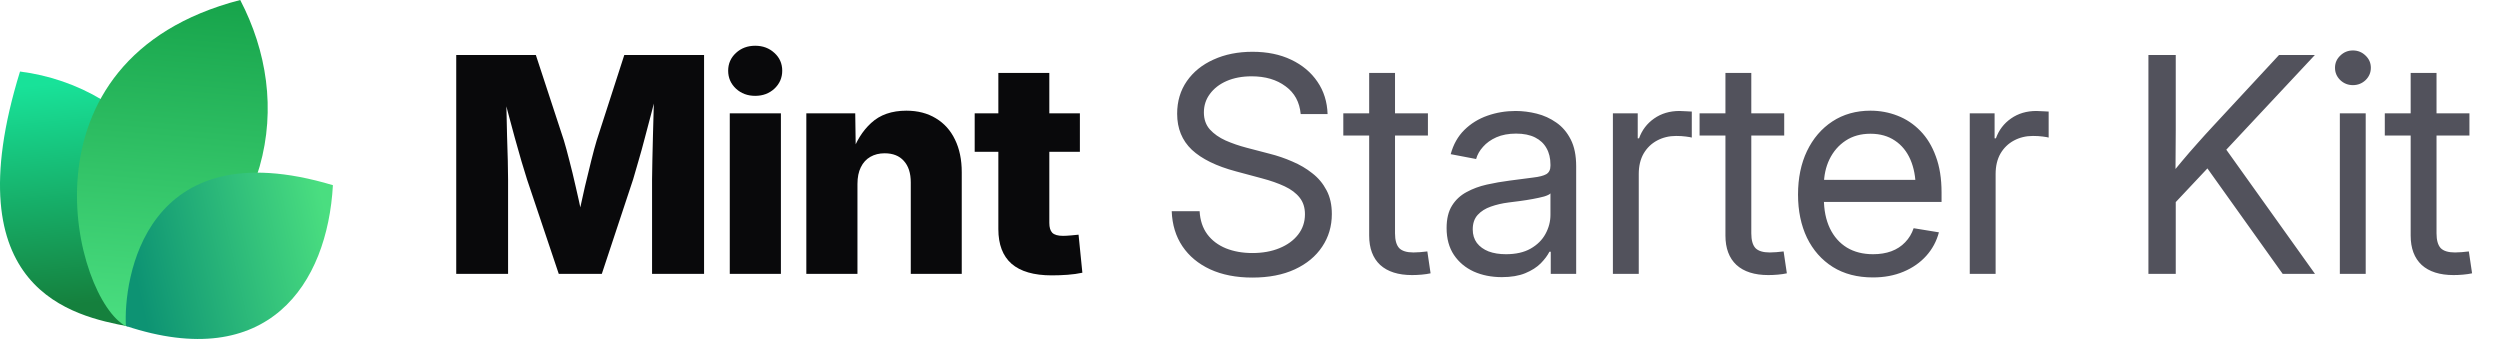
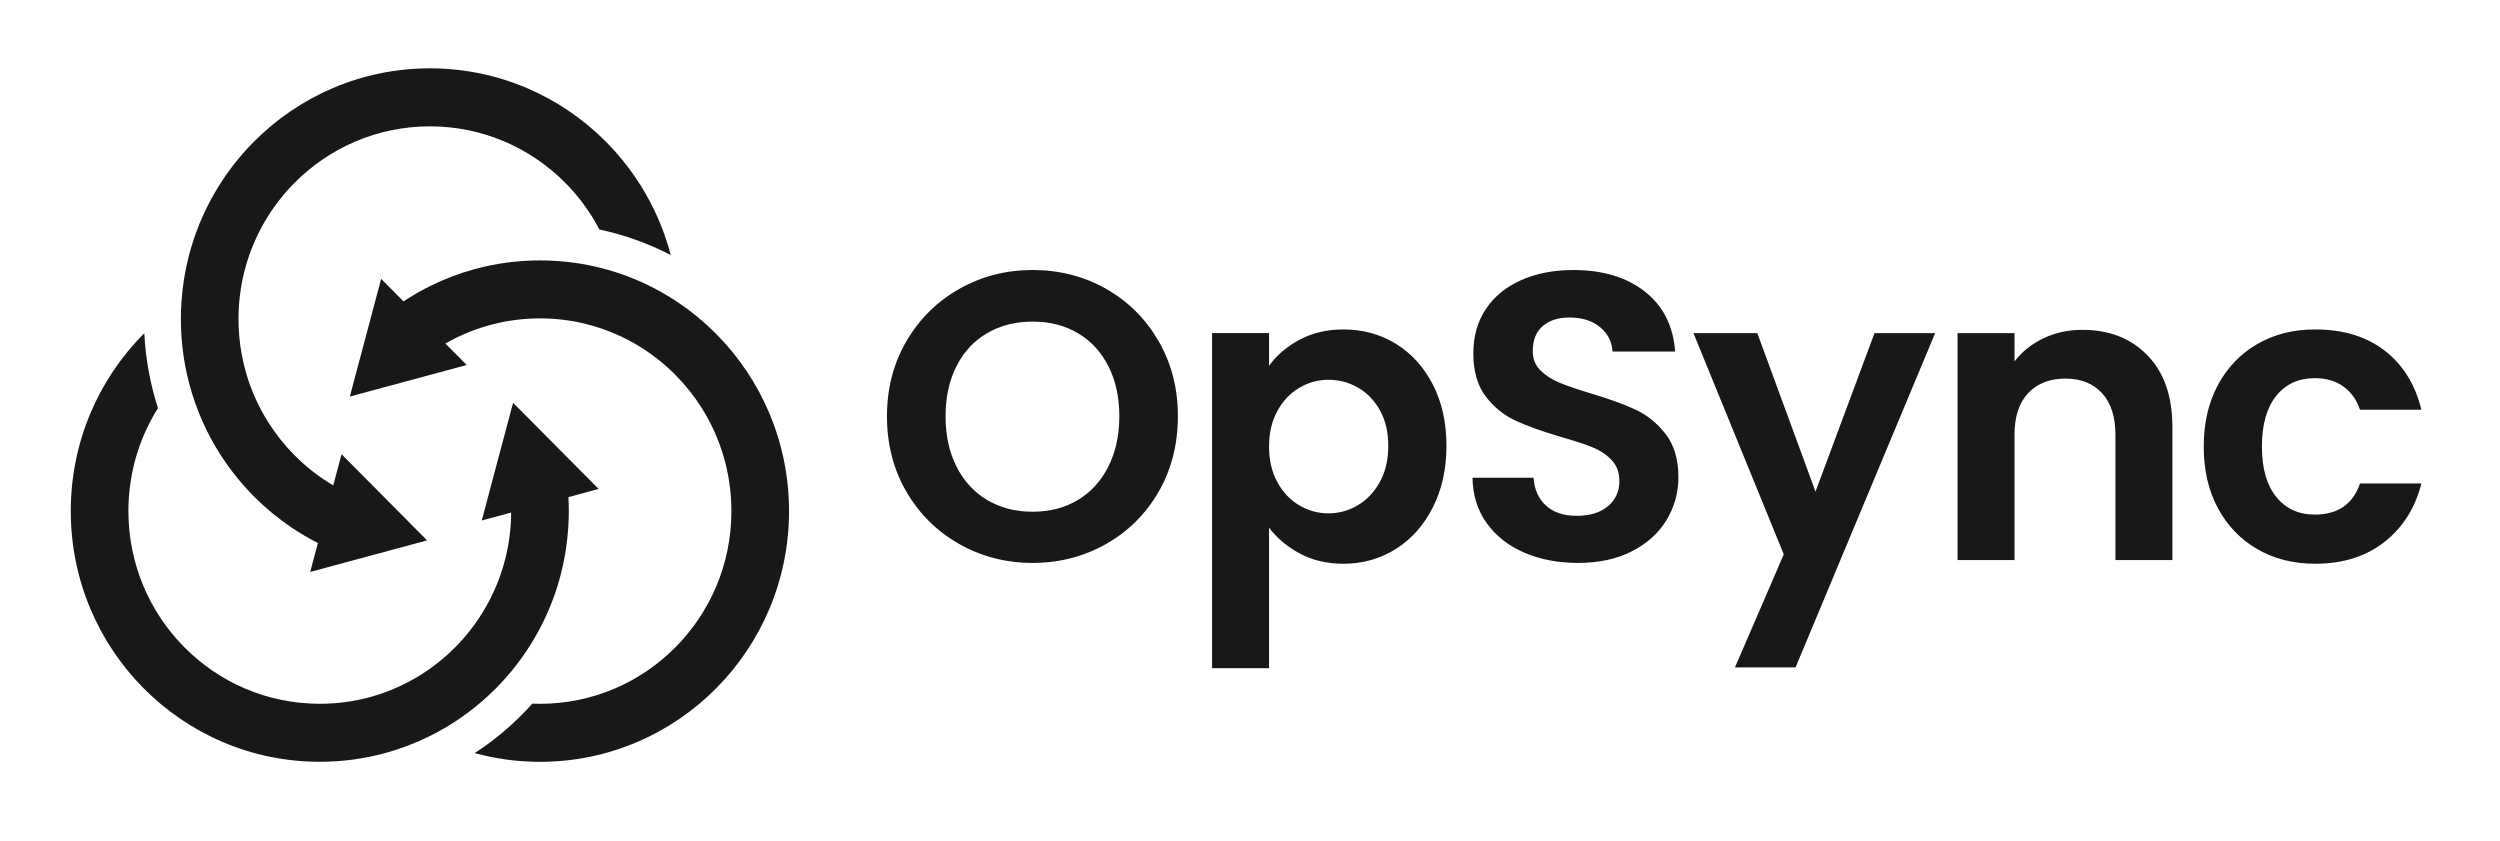
- <svg xmlns="http://www.w3.org/2000/svg" width="177" height="24" viewBox="0 0 177 24" fill="none">
-   <path d="M9.061 23.108C5.268 22.377 -3.391 20.627 1.417 5.064C9.634 6.099 16.973 14.064 9.061 23.108Z" fill="url(#paint0_linear_17557_2020)" />
-   <path d="M8.919 23.094C5.276 21.222 0.784 4.209 17.007 0C20.757 7.193 19.621 16.545 8.919 23.094Z" fill="url(#paint1_linear_17557_2020)" />
-   <path d="M8.914 23.079C8.735 19.882 10.159 9.085 23.57 13.111C23.181 20.123 18.984 26.418 8.914 23.079Z" fill="url(#paint2_linear_17557_2020)" />
-   <path d="M32.301 19.392V3.894H37.938L39.925 9.948C40.036 10.315 40.164 10.787 40.31 11.362C40.462 11.938 40.611 12.552 40.757 13.204C40.91 13.855 41.048 14.483 41.173 15.086C41.305 15.682 41.412 16.192 41.495 16.615H40.695C40.771 16.192 40.871 15.682 40.996 15.086C41.128 14.49 41.267 13.866 41.412 13.214C41.565 12.562 41.714 11.948 41.86 11.373C42.005 10.79 42.133 10.315 42.244 9.948L44.2 3.894H49.848V19.392H46.166V12.704C46.166 12.357 46.173 11.917 46.187 11.383C46.2 10.849 46.214 10.27 46.228 9.646C46.249 9.022 46.266 8.391 46.28 7.753C46.301 7.115 46.311 6.519 46.311 5.964H46.623C46.485 6.561 46.332 7.181 46.166 7.826C45.999 8.471 45.833 9.102 45.666 9.719C45.507 10.336 45.351 10.901 45.198 11.414C45.053 11.928 44.928 12.357 44.824 12.704L42.608 19.392H39.561L37.314 12.704C37.203 12.357 37.072 11.928 36.919 11.414C36.773 10.901 36.614 10.34 36.441 9.729C36.274 9.112 36.104 8.481 35.931 7.836C35.764 7.192 35.608 6.567 35.463 5.964H35.827C35.834 6.512 35.844 7.105 35.858 7.743C35.872 8.374 35.886 9.005 35.9 9.636C35.92 10.26 35.938 10.839 35.952 11.373C35.965 11.907 35.972 12.351 35.972 12.704V19.392H32.301ZM51.668 19.392V8.024H55.288V19.392H51.668ZM53.468 6.786C52.927 6.786 52.473 6.616 52.105 6.276C51.738 5.93 51.554 5.507 51.554 5.007C51.554 4.508 51.738 4.088 52.105 3.749C52.473 3.409 52.927 3.239 53.468 3.239C54.009 3.239 54.463 3.409 54.83 3.749C55.198 4.082 55.382 4.501 55.382 5.007C55.382 5.507 55.198 5.93 54.83 6.276C54.463 6.616 54.009 6.786 53.468 6.786ZM60.708 13.027V19.392H57.088V8.024H60.551L60.593 10.967H60.281C60.593 10.024 61.061 9.268 61.685 8.7C62.309 8.124 63.138 7.836 64.171 7.836C64.975 7.836 65.672 8.017 66.262 8.377C66.851 8.731 67.302 9.234 67.614 9.885C67.933 10.537 68.092 11.307 68.092 12.194V19.392H64.483V12.912C64.483 12.26 64.32 11.754 63.994 11.394C63.675 11.033 63.221 10.853 62.632 10.853C62.25 10.853 61.914 10.936 61.623 11.102C61.332 11.269 61.106 11.515 60.947 11.841C60.787 12.16 60.708 12.555 60.708 13.027ZM76.456 8.024V10.749H69.008V8.024H76.456ZM70.683 5.163H74.292V15.783C74.292 16.102 74.361 16.334 74.5 16.48C74.646 16.625 74.899 16.698 75.259 16.698C75.405 16.698 75.596 16.688 75.831 16.667C76.074 16.646 76.251 16.629 76.362 16.615L76.632 19.309C76.313 19.378 75.963 19.427 75.582 19.455C75.207 19.482 74.836 19.496 74.469 19.496C73.2 19.496 72.25 19.222 71.619 18.674C70.995 18.127 70.683 17.308 70.683 16.22V5.163Z" fill="#09090B" />
-   <path d="M88.667 19.652C87.523 19.652 86.528 19.458 85.682 19.07C84.843 18.681 84.188 18.137 83.716 17.437C83.245 16.736 82.992 15.908 82.957 14.951H84.933C84.968 15.596 85.148 16.14 85.474 16.584C85.8 17.021 86.24 17.354 86.795 17.582C87.35 17.804 87.974 17.915 88.667 17.915C89.388 17.915 90.026 17.801 90.581 17.572C91.143 17.343 91.583 17.024 91.902 16.615C92.228 16.199 92.391 15.717 92.391 15.169C92.391 14.698 92.266 14.306 92.017 13.994C91.767 13.675 91.413 13.408 90.956 13.193C90.498 12.978 89.954 12.787 89.323 12.621L87.502 12.132C86.123 11.765 85.082 11.255 84.382 10.603C83.689 9.944 83.342 9.095 83.342 8.055C83.342 7.174 83.571 6.404 84.028 5.746C84.486 5.087 85.117 4.577 85.921 4.217C86.726 3.849 87.645 3.666 88.678 3.666C89.718 3.666 90.63 3.853 91.413 4.227C92.204 4.602 92.824 5.122 93.275 5.787C93.726 6.446 93.965 7.209 93.993 8.076H92.089C92.013 7.23 91.656 6.574 91.018 6.11C90.387 5.638 89.586 5.403 88.615 5.403C87.95 5.403 87.36 5.513 86.847 5.735C86.341 5.957 85.946 6.262 85.661 6.651C85.377 7.032 85.235 7.469 85.235 7.961C85.235 8.447 85.377 8.849 85.661 9.168C85.946 9.48 86.317 9.74 86.774 9.948C87.232 10.149 87.724 10.319 88.251 10.457L89.884 10.884C90.439 11.023 90.977 11.206 91.496 11.435C92.023 11.657 92.495 11.934 92.911 12.267C93.334 12.593 93.67 12.995 93.92 13.474C94.17 13.945 94.294 14.504 94.294 15.149C94.294 16.015 94.066 16.788 93.608 17.468C93.157 18.148 92.512 18.681 91.673 19.07C90.834 19.458 89.832 19.652 88.667 19.652ZM101.097 8.024V9.594H95.106V8.024H101.097ZM96.937 5.163H98.767V16.521C98.767 17 98.865 17.347 99.059 17.562C99.26 17.77 99.6 17.874 100.078 17.874C100.21 17.874 100.366 17.867 100.546 17.853C100.733 17.832 100.903 17.815 101.056 17.801L101.285 19.351C101.097 19.392 100.886 19.423 100.65 19.444C100.414 19.465 100.189 19.475 99.974 19.475C98.996 19.475 98.244 19.236 97.717 18.758C97.197 18.272 96.937 17.579 96.937 16.677V5.163ZM106.33 19.621C105.595 19.621 104.932 19.489 104.343 19.226C103.754 18.955 103.285 18.564 102.939 18.05C102.592 17.53 102.419 16.896 102.419 16.147C102.419 15.495 102.547 14.965 102.804 14.556C103.06 14.146 103.403 13.828 103.833 13.599C104.263 13.363 104.742 13.186 105.269 13.068C105.796 12.95 106.333 12.857 106.881 12.787C107.574 12.69 108.132 12.617 108.555 12.569C108.978 12.52 109.287 12.441 109.481 12.33C109.675 12.212 109.772 12.014 109.772 11.737V11.654C109.772 11.203 109.679 10.815 109.492 10.489C109.311 10.163 109.041 9.91 108.68 9.729C108.32 9.549 107.872 9.459 107.338 9.459C106.805 9.459 106.34 9.546 105.945 9.719C105.556 9.892 105.241 10.118 104.998 10.395C104.755 10.665 104.593 10.953 104.509 11.258L102.71 10.915C102.897 10.222 103.22 9.65 103.677 9.199C104.135 8.748 104.679 8.412 105.31 8.19C105.941 7.968 106.607 7.857 107.307 7.857C107.8 7.857 108.295 7.92 108.795 8.044C109.301 8.169 109.765 8.381 110.188 8.679C110.611 8.97 110.951 9.369 111.208 9.875C111.464 10.374 111.593 11.005 111.593 11.768V19.392H109.793V17.822H109.7C109.568 18.085 109.363 18.359 109.086 18.643C108.809 18.921 108.444 19.153 107.994 19.34C107.543 19.527 106.988 19.621 106.33 19.621ZM106.621 17.998C107.321 17.998 107.904 17.867 108.368 17.603C108.84 17.333 109.19 16.986 109.419 16.563C109.654 16.133 109.772 15.682 109.772 15.211V13.692C109.703 13.769 109.554 13.841 109.325 13.911C109.096 13.973 108.829 14.032 108.524 14.088C108.226 14.143 107.921 14.192 107.609 14.233C107.304 14.275 107.033 14.309 106.798 14.337C106.354 14.393 105.938 14.49 105.549 14.628C105.168 14.76 104.86 14.954 104.624 15.211C104.388 15.467 104.27 15.811 104.27 16.241C104.27 16.615 104.367 16.934 104.561 17.198C104.762 17.461 105.04 17.662 105.393 17.801C105.747 17.933 106.156 17.998 106.621 17.998ZM114.193 19.392V8.024H115.951V9.792H116.045C116.253 9.209 116.61 8.741 117.116 8.388C117.622 8.034 118.219 7.857 118.905 7.857C119.058 7.857 119.217 7.864 119.384 7.878C119.55 7.885 119.682 7.892 119.779 7.899V9.74C119.716 9.719 119.578 9.695 119.363 9.667C119.155 9.639 118.922 9.625 118.666 9.625C118.174 9.625 117.726 9.733 117.324 9.948C116.922 10.163 116.603 10.471 116.367 10.874C116.138 11.276 116.024 11.758 116.024 12.319V19.392H114.193ZM126.322 8.024V9.594H120.33V8.024H126.322ZM122.161 5.163H123.992V16.521C123.992 17 124.089 17.347 124.283 17.562C124.484 17.77 124.824 17.874 125.302 17.874C125.434 17.874 125.59 17.867 125.77 17.853C125.958 17.832 126.127 17.815 126.28 17.801L126.509 19.351C126.322 19.392 126.11 19.423 125.874 19.444C125.639 19.465 125.413 19.475 125.198 19.475C124.221 19.475 123.468 19.236 122.941 18.758C122.421 18.272 122.161 17.579 122.161 16.677V5.163ZM132.604 19.642C131.502 19.642 130.555 19.396 129.765 18.903C128.974 18.404 128.364 17.714 127.934 16.834C127.511 15.946 127.3 14.927 127.3 13.775C127.3 12.611 127.511 11.584 127.934 10.697C128.364 9.802 128.964 9.102 129.734 8.596C130.51 8.089 131.408 7.836 132.428 7.836C133.1 7.836 133.738 7.954 134.341 8.19C134.952 8.426 135.489 8.783 135.954 9.261C136.425 9.74 136.793 10.343 137.056 11.071C137.327 11.792 137.462 12.645 137.462 13.63V14.296H128.433V12.735H136.463L135.631 13.297C135.631 12.541 135.506 11.876 135.257 11.3C135.007 10.725 134.643 10.277 134.165 9.958C133.686 9.632 133.107 9.469 132.428 9.469C131.748 9.469 131.162 9.632 130.67 9.958C130.177 10.284 129.796 10.725 129.526 11.279C129.262 11.827 129.13 12.441 129.13 13.12V14.046C129.13 14.864 129.273 15.572 129.557 16.168C129.841 16.757 130.243 17.211 130.763 17.53C131.283 17.842 131.901 17.998 132.615 17.998C133.093 17.998 133.523 17.929 133.905 17.79C134.293 17.645 134.619 17.433 134.882 17.156C135.153 16.879 135.354 16.546 135.486 16.157L137.275 16.449C137.108 17.08 136.81 17.634 136.38 18.113C135.95 18.591 135.413 18.966 134.768 19.236C134.123 19.507 133.402 19.642 132.604 19.642ZM139.459 19.392V8.024H141.217V9.792H141.311C141.519 9.209 141.876 8.741 142.382 8.388C142.888 8.034 143.485 7.857 144.171 7.857C144.324 7.857 144.483 7.864 144.649 7.878C144.816 7.885 144.948 7.892 145.045 7.899V9.74C144.982 9.719 144.844 9.695 144.629 9.667C144.421 9.639 144.188 9.625 143.932 9.625C143.439 9.625 142.992 9.733 142.59 9.948C142.188 10.163 141.869 10.471 141.633 10.874C141.404 11.276 141.29 11.758 141.29 12.319V19.392H139.459ZM153.429 14.961V12.715C153.783 12.257 154.136 11.82 154.49 11.404C154.844 10.981 155.204 10.565 155.572 10.156C155.939 9.74 156.314 9.327 156.695 8.918L161.355 3.894H163.893L157.277 10.967H157.184L153.429 14.961ZM152.108 19.392V3.894H154.043V9.241L154.022 12.559L154.043 13.505V19.392H152.108ZM161.615 19.392L155.967 11.477L157.173 9.969L163.903 19.392H161.615ZM165.661 19.392V8.024H167.492V19.392H165.661ZM166.587 6.027C166.24 6.027 165.942 5.909 165.692 5.673C165.443 5.43 165.318 5.139 165.318 4.799C165.318 4.459 165.443 4.172 165.692 3.936C165.942 3.693 166.24 3.572 166.587 3.572C166.934 3.572 167.232 3.693 167.482 3.936C167.731 4.172 167.856 4.459 167.856 4.799C167.856 5.139 167.731 5.43 167.482 5.673C167.232 5.909 166.934 6.027 166.587 6.027ZM174.836 8.024V9.594H168.844V8.024H174.836ZM170.675 5.163H172.506V16.521C172.506 17 172.603 17.347 172.797 17.562C172.998 17.77 173.338 17.874 173.816 17.874C173.948 17.874 174.104 17.867 174.284 17.853C174.472 17.832 174.641 17.815 174.794 17.801L175.023 19.351C174.836 19.392 174.624 19.423 174.388 19.444C174.153 19.465 173.927 19.475 173.712 19.475C172.735 19.475 171.982 19.236 171.455 18.758C170.935 18.272 170.675 17.579 170.675 16.677V5.163Z" fill="#52525C" />
-   <defs>
-     <linearGradient id="paint0_linear_17557_2020" x1="3.776" y1="5.916" x2="5.232" y2="21.559" gradientUnits="userSpaceOnUse">
-       <stop stop-color="#18E299" />
-       <stop offset="1" stop-color="#15803D" />
-     </linearGradient>
-     <linearGradient id="paint1_linear_17557_2020" x1="12.171" y1="-0.718" x2="10.19" y2="22.983" gradientUnits="userSpaceOnUse">
-       <stop stop-color="#16A34A" />
-       <stop offset="1" stop-color="#4ADE80" />
-     </linearGradient>
-     <linearGradient id="paint2_linear_17557_2020" x1="23.133" y1="15.353" x2="9.338" y2="18.52" gradientUnits="userSpaceOnUse">
-       <stop stop-color="#4ADE80" />
-       <stop offset="1" stop-color="#0D9373" />
-     </linearGradient>
-   </defs>
+ <svg xmlns="http://www.w3.org/2000/svg" width="119" height="40" viewBox="0 0 119 40" fill="none">
+   <path fill-rule="evenodd" clip-rule="evenodd" d="M17.106 17.168L16.652 18.875L19.434 18.125L22.216 17.374L21.201 16.352C21.833 15.99 22.505 15.706 23.204 15.505C23.9 15.306 24.616 15.191 25.339 15.163L25.705 15.155C26.431 15.155 27.138 15.241 27.816 15.403C28.416 15.546 28.992 15.749 29.539 16.005C30.465 16.438 31.312 17.025 32.045 17.741L32.147 17.843C32.623 18.322 33.046 18.853 33.407 19.427C34.299 20.845 34.815 22.527 34.815 24.329C34.815 26.862 33.795 29.155 32.146 30.815C30.498 32.474 28.22 33.501 25.704 33.501L25.338 33.494C25.179 33.672 25.015 33.847 24.845 34.017C24.162 34.706 23.407 35.32 22.594 35.847C23.586 36.118 24.628 36.263 25.704 36.263C28.977 36.263 31.941 34.927 34.086 32.767C36.231 30.607 37.558 27.624 37.558 24.329C37.558 21.033 36.231 18.05 34.086 15.89L34.056 15.861C33.516 15.32 32.925 14.833 32.292 14.406C30.8 13.4 29.101 12.75 27.322 12.505C26.793 12.433 26.253 12.395 25.704 12.395C24.628 12.395 23.586 12.539 22.594 12.81C21.86 13.01 21.146 13.282 20.463 13.622C20.029 13.838 19.609 14.08 19.207 14.346L18.143 13.274L17.491 15.725L17.398 16.075L17.107 17.169L17.106 17.168Z" fill="#18181B" />
+   <path fill-rule="evenodd" clip-rule="evenodd" d="M24.332 24.397C24.327 25.143 24.233 25.867 24.061 26.561C23.886 27.266 23.628 27.948 23.291 28.591C22.903 29.334 22.415 30.021 21.841 30.631L21.664 30.814C21.294 31.187 20.892 31.528 20.463 31.832C19.63 32.423 18.703 32.869 17.722 33.151C17.04 33.346 16.325 33.463 15.588 33.493L15.222 33.5C12.706 33.5 10.428 32.474 8.78 30.814C7.131 29.154 6.112 26.861 6.112 24.328C6.112 22.526 6.628 20.845 7.519 19.427C7.147 18.272 6.928 17.072 6.87 15.859L6.84 15.889C4.695 18.049 3.369 21.032 3.369 24.327C3.369 27.623 4.696 30.607 6.84 32.766C8.985 34.925 11.948 36.261 15.221 36.261C16.297 36.261 17.34 36.117 18.331 35.846C19.066 35.646 19.78 35.374 20.462 35.035C21.464 34.537 22.386 33.901 23.203 33.151C23.339 33.025 23.473 32.897 23.603 32.767C23.952 32.414 24.28 32.041 24.584 31.648C25.549 30.398 26.273 28.95 26.685 27.374C26.876 26.645 27 25.887 27.05 25.109C27.067 24.85 27.075 24.59 27.075 24.327C27.075 24.104 27.069 23.882 27.057 23.662L28.496 23.274L26.743 21.509L26.459 21.224L25.664 20.422L24.423 19.173L23.677 21.974L22.932 24.776L24.332 24.397Z" fill="#18181B" />
+   <path fill-rule="evenodd" clip-rule="evenodd" d="M15.862 23.105C15.229 22.731 14.646 22.284 14.123 21.773L14.021 21.672C13.544 21.192 13.122 20.661 12.761 20.087C12.315 19.378 11.969 18.612 11.73 17.808C11.559 17.229 11.443 16.625 11.388 16.005C11.364 15.735 11.353 15.462 11.353 15.187C11.353 14.417 11.447 13.669 11.624 12.954C11.802 12.24 12.062 11.56 12.394 10.924C12.822 10.104 13.37 9.355 14.021 8.701C15.669 7.041 17.947 6.014 20.463 6.014C22.979 6.014 25.257 7.041 26.905 8.701C27.555 9.355 28.104 10.105 28.532 10.924C29.715 11.176 30.856 11.585 31.927 12.14C31.386 10.069 30.305 8.218 28.845 6.749C26.699 4.588 23.736 3.253 20.463 3.253C17.19 3.253 14.226 4.588 12.081 6.749C10.622 8.218 9.541 10.069 8.999 12.14C8.805 12.882 8.683 13.64 8.635 14.406C8.618 14.664 8.61 14.924 8.61 15.187C8.61 16.064 8.704 16.919 8.882 17.741C9.028 18.415 9.23 19.068 9.485 19.694C10.086 21.177 10.975 22.51 12.082 23.625L12.112 23.655C12.651 24.194 13.242 24.681 13.876 25.109C14.278 25.38 14.697 25.627 15.132 25.848L14.765 27.224L17.031 26.612L17.548 26.473L18.585 26.193L20.33 25.722L18.294 23.672L16.257 21.621L15.863 23.104L15.862 23.105Z" fill="#18181B" />
+   <path d="M45.667 25.899C44.608 25.301 43.769 24.472 43.149 23.412C42.529 22.353 42.22 21.154 42.22 19.814C42.22 18.475 42.529 17.295 43.149 16.235C43.769 15.176 44.608 14.347 45.667 13.749C46.725 13.151 47.888 12.852 49.154 12.852C50.419 12.852 51.597 13.151 52.65 13.749C53.702 14.347 54.535 15.176 55.148 16.235C55.762 17.295 56.068 18.488 56.068 19.814C56.068 21.14 55.762 22.352 55.148 23.412C54.535 24.472 53.699 25.301 52.64 25.899C51.581 26.496 50.419 26.795 49.154 26.795C47.888 26.795 46.726 26.496 45.667 25.899ZM51.303 23.802C51.923 23.432 52.407 22.902 52.756 22.213C53.105 21.524 53.279 20.724 53.279 19.814C53.279 18.904 53.105 18.108 52.756 17.425C52.408 16.743 51.924 16.22 51.303 15.855C50.684 15.491 49.967 15.309 49.154 15.309C48.34 15.309 47.62 15.491 46.994 15.855C46.367 16.219 45.88 16.742 45.531 17.425C45.183 18.108 45.009 18.904 45.009 19.814C45.009 20.724 45.183 21.524 45.531 22.213C45.88 22.902 46.367 23.432 46.994 23.802C47.62 24.173 48.34 24.358 49.154 24.358C49.967 24.358 50.684 24.173 51.303 23.802ZM61.849 16.178C62.463 15.846 63.163 15.681 63.951 15.681C64.868 15.681 65.697 15.908 66.44 16.363C67.182 16.818 67.769 17.465 68.203 18.303C68.635 19.142 68.851 20.114 68.851 21.218C68.851 22.323 68.635 23.302 68.203 24.153C67.769 25.005 67.182 25.665 66.44 26.133C65.697 26.6 64.868 26.834 63.951 26.834C63.163 26.834 62.469 26.672 61.869 26.347C61.269 26.022 60.781 25.613 60.406 25.118V31.807H57.695V15.855H60.406V17.416C60.755 16.922 61.236 16.509 61.849 16.177V16.178ZM65.685 19.532C65.42 19.057 65.071 18.696 64.639 18.449C64.206 18.202 63.739 18.078 63.234 18.078C62.73 18.078 62.282 18.205 61.849 18.459C61.416 18.712 61.068 19.08 60.804 19.561C60.539 20.042 60.407 20.608 60.407 21.257C60.407 21.907 60.539 22.473 60.804 22.954C61.068 23.435 61.417 23.802 61.849 24.056C62.282 24.309 62.743 24.436 63.234 24.436C63.726 24.436 64.206 24.306 64.639 24.046C65.071 23.786 65.42 23.416 65.685 22.935C65.949 22.454 66.082 21.881 66.082 21.218C66.082 20.556 65.949 20.006 65.685 19.532ZM72.561 26.308C71.805 25.983 71.208 25.515 70.769 24.904C70.33 24.293 70.103 23.572 70.091 22.739H72.996C73.035 23.298 73.232 23.741 73.587 24.065C73.942 24.39 74.429 24.553 75.049 24.553C75.67 24.553 76.179 24.4 76.541 24.095C76.902 23.789 77.083 23.39 77.083 22.896C77.083 22.493 76.96 22.161 76.715 21.901C76.47 21.642 76.163 21.437 75.796 21.287C75.428 21.138 74.92 20.972 74.275 20.79C73.396 20.53 72.683 20.274 72.135 20.02C71.585 19.767 71.114 19.383 70.72 18.869C70.326 18.356 70.13 17.67 70.13 16.812C70.13 16.006 70.33 15.304 70.73 14.706C71.13 14.108 71.692 13.65 72.415 13.331C73.138 13.012 73.965 12.853 74.894 12.853C76.289 12.853 77.422 13.194 78.294 13.877C79.166 14.559 79.646 15.512 79.737 16.733H76.755C76.729 16.265 76.532 15.879 76.164 15.573C75.796 15.267 75.309 15.114 74.701 15.114C74.171 15.114 73.749 15.251 73.433 15.524C73.116 15.797 72.958 16.194 72.958 16.714C72.958 17.078 73.078 17.38 73.316 17.62C73.555 17.861 73.852 18.056 74.207 18.205C74.562 18.355 75.062 18.527 75.708 18.722C76.586 18.982 77.303 19.242 77.858 19.502C78.413 19.762 78.891 20.152 79.292 20.671C79.692 21.191 79.892 21.874 79.892 22.719C79.892 23.447 79.705 24.123 79.331 24.747C78.956 25.371 78.407 25.868 77.684 26.239C76.96 26.61 76.102 26.795 75.108 26.795C74.165 26.795 73.316 26.632 72.561 26.307L72.561 26.308ZM92.113 15.856L85.469 31.768H82.584L84.908 26.387L80.608 15.856H83.648L86.418 23.402L89.227 15.856H92.112H92.113ZM102.224 16.919C103.011 17.731 103.406 18.865 103.406 20.322V26.66H100.694V20.692C100.694 19.834 100.481 19.174 100.055 18.713C99.629 18.251 99.048 18.021 98.312 18.021C97.575 18.021 96.972 18.251 96.539 18.713C96.106 19.174 95.891 19.834 95.891 20.692V26.66H93.179V15.856H95.891V17.202C96.252 16.734 96.714 16.367 97.276 16.1C97.837 15.833 98.454 15.7 99.126 15.7C100.404 15.7 101.437 16.106 102.224 16.919H102.224ZM105.574 18.323C106.026 17.485 106.652 16.834 107.453 16.373C108.253 15.911 109.17 15.681 110.203 15.681C111.533 15.681 112.634 16.015 113.506 16.685C114.377 17.355 114.961 18.294 115.259 19.503H112.335C112.18 19.035 111.918 18.668 111.55 18.401C111.182 18.134 110.727 18.001 110.185 18.001C109.41 18.001 108.796 18.284 108.344 18.849C107.893 19.415 107.667 20.218 107.667 21.257C107.667 22.297 107.893 23.081 108.344 23.646C108.796 24.212 109.409 24.494 110.185 24.494C111.282 24.494 111.999 24 112.335 23.012H115.259C114.962 24.182 114.374 25.112 113.496 25.8C112.618 26.49 111.521 26.834 110.204 26.834C109.171 26.834 108.254 26.604 107.454 26.142C106.653 25.681 106.027 25.03 105.575 24.192C105.122 23.354 104.897 22.376 104.897 21.257C104.897 20.139 105.123 19.161 105.575 18.323H105.574Z" fill="#18181B" />
</svg>
